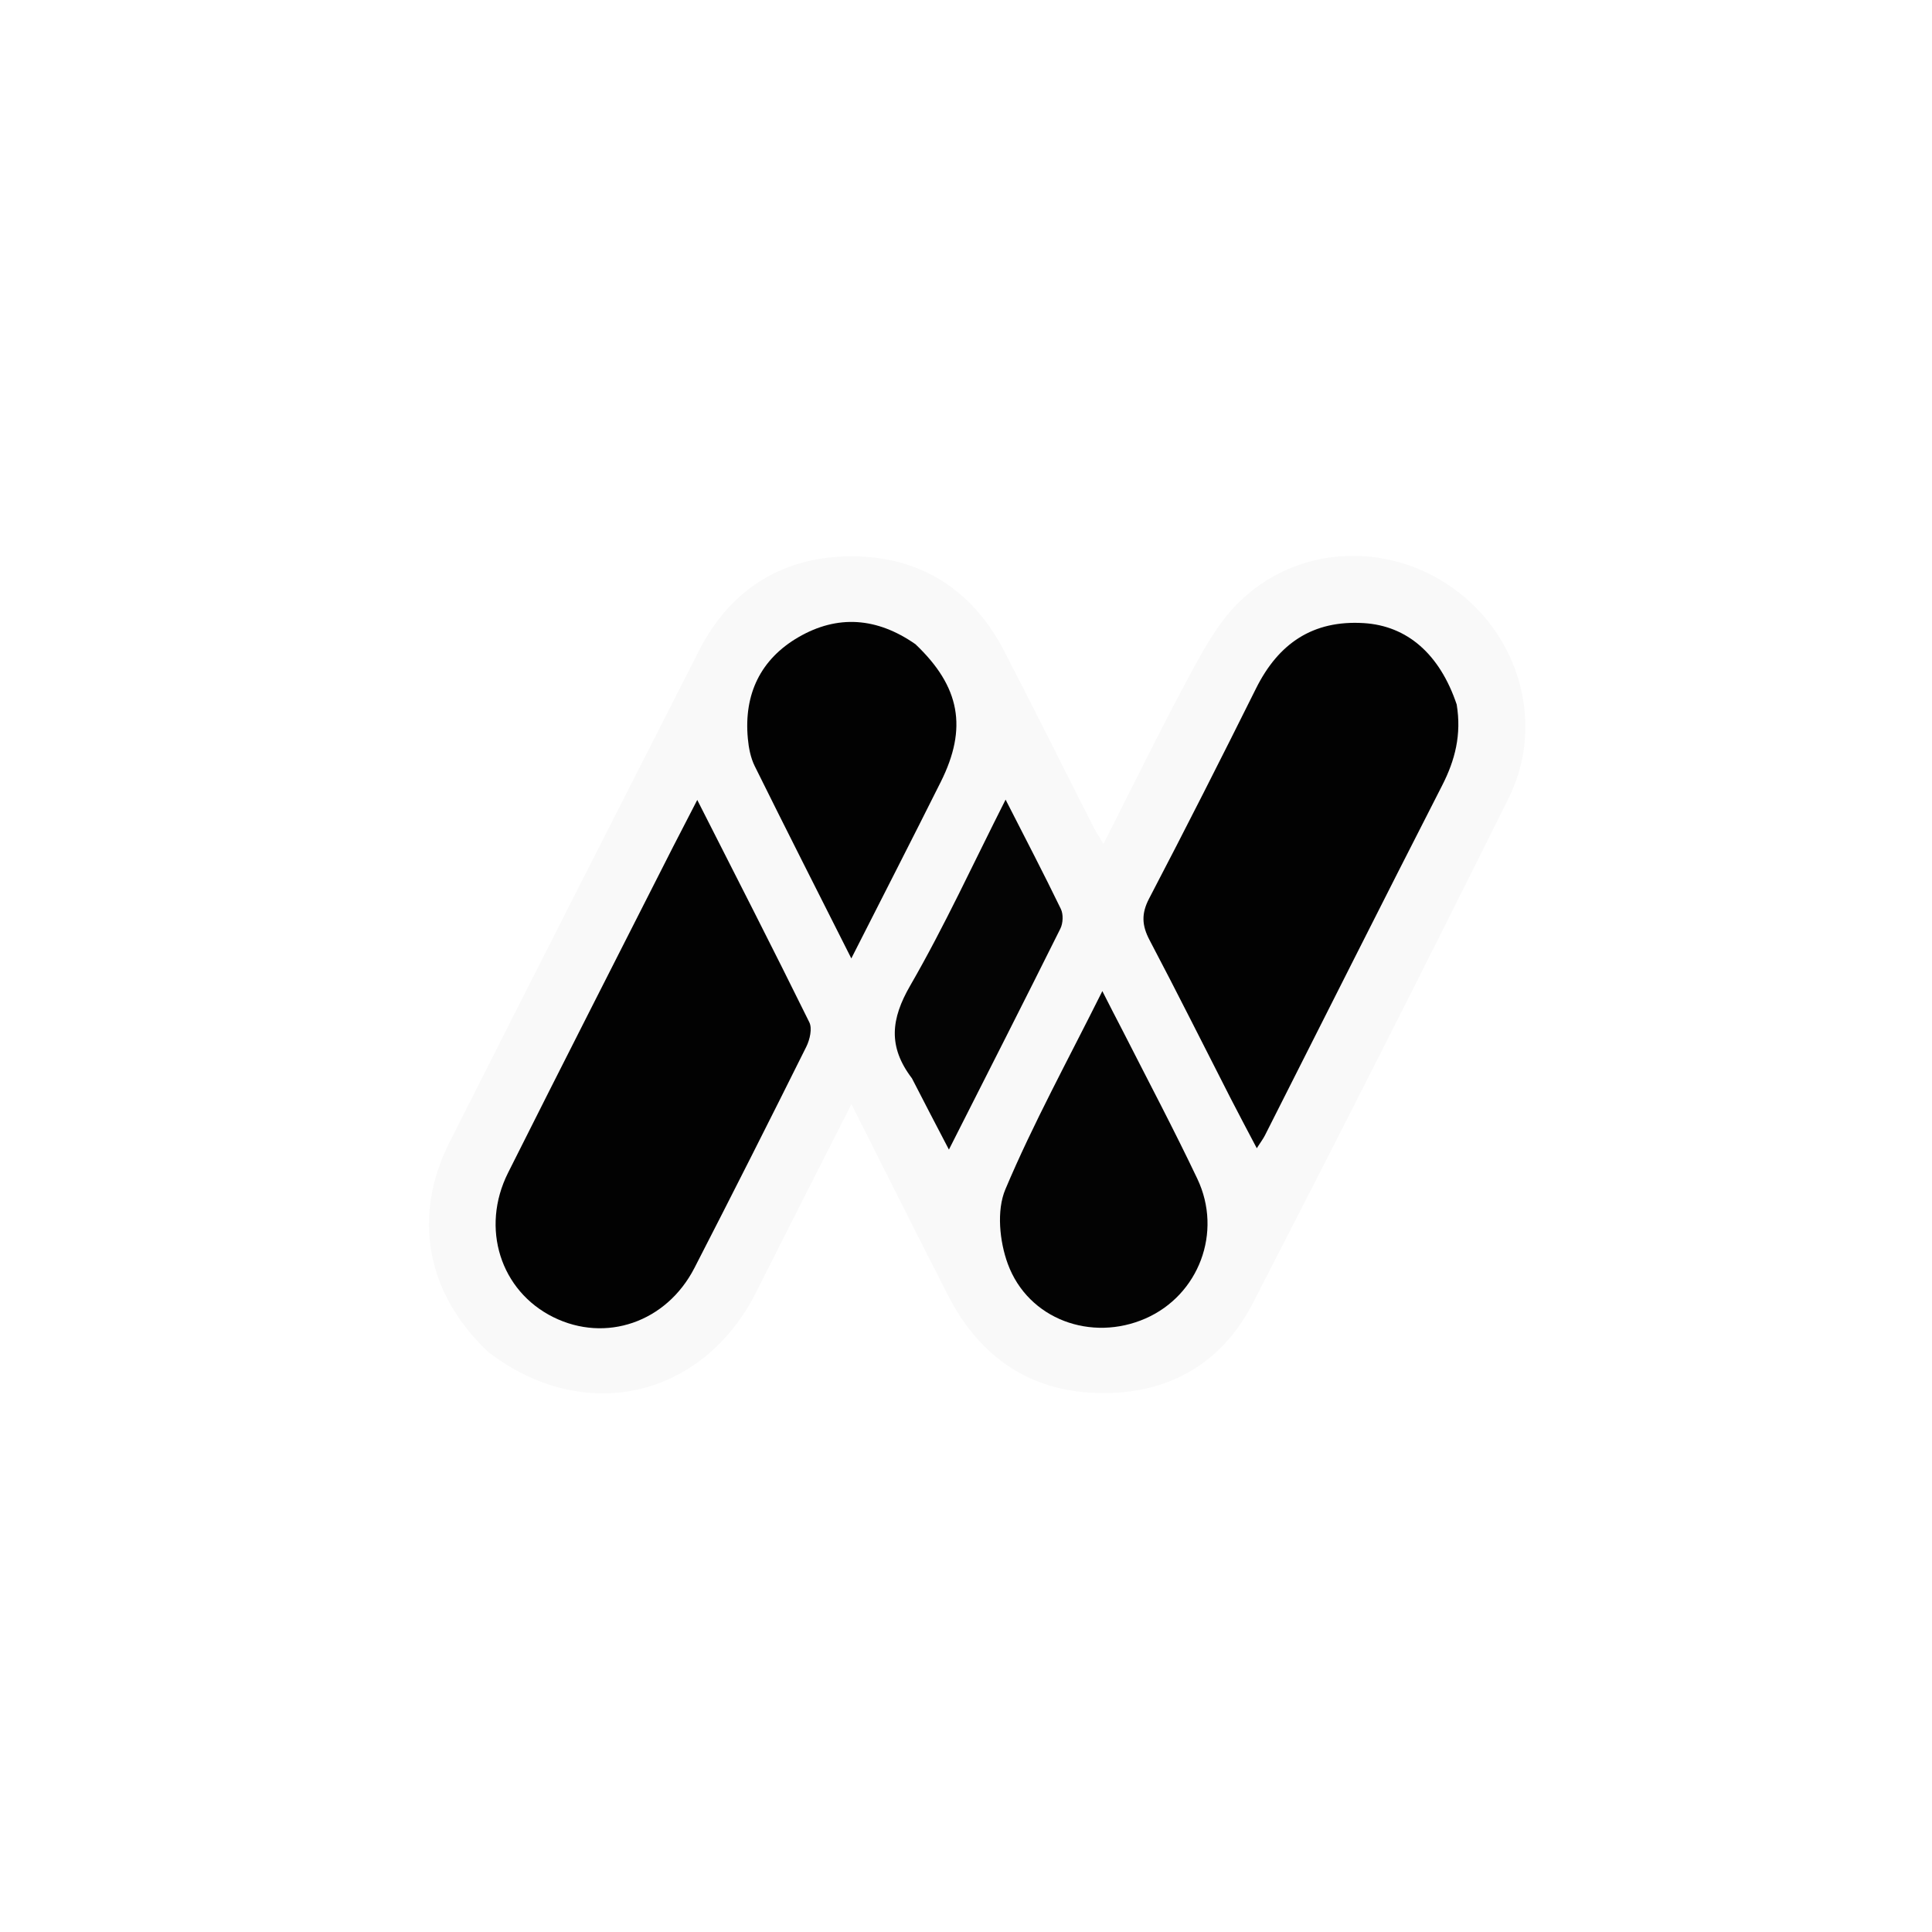
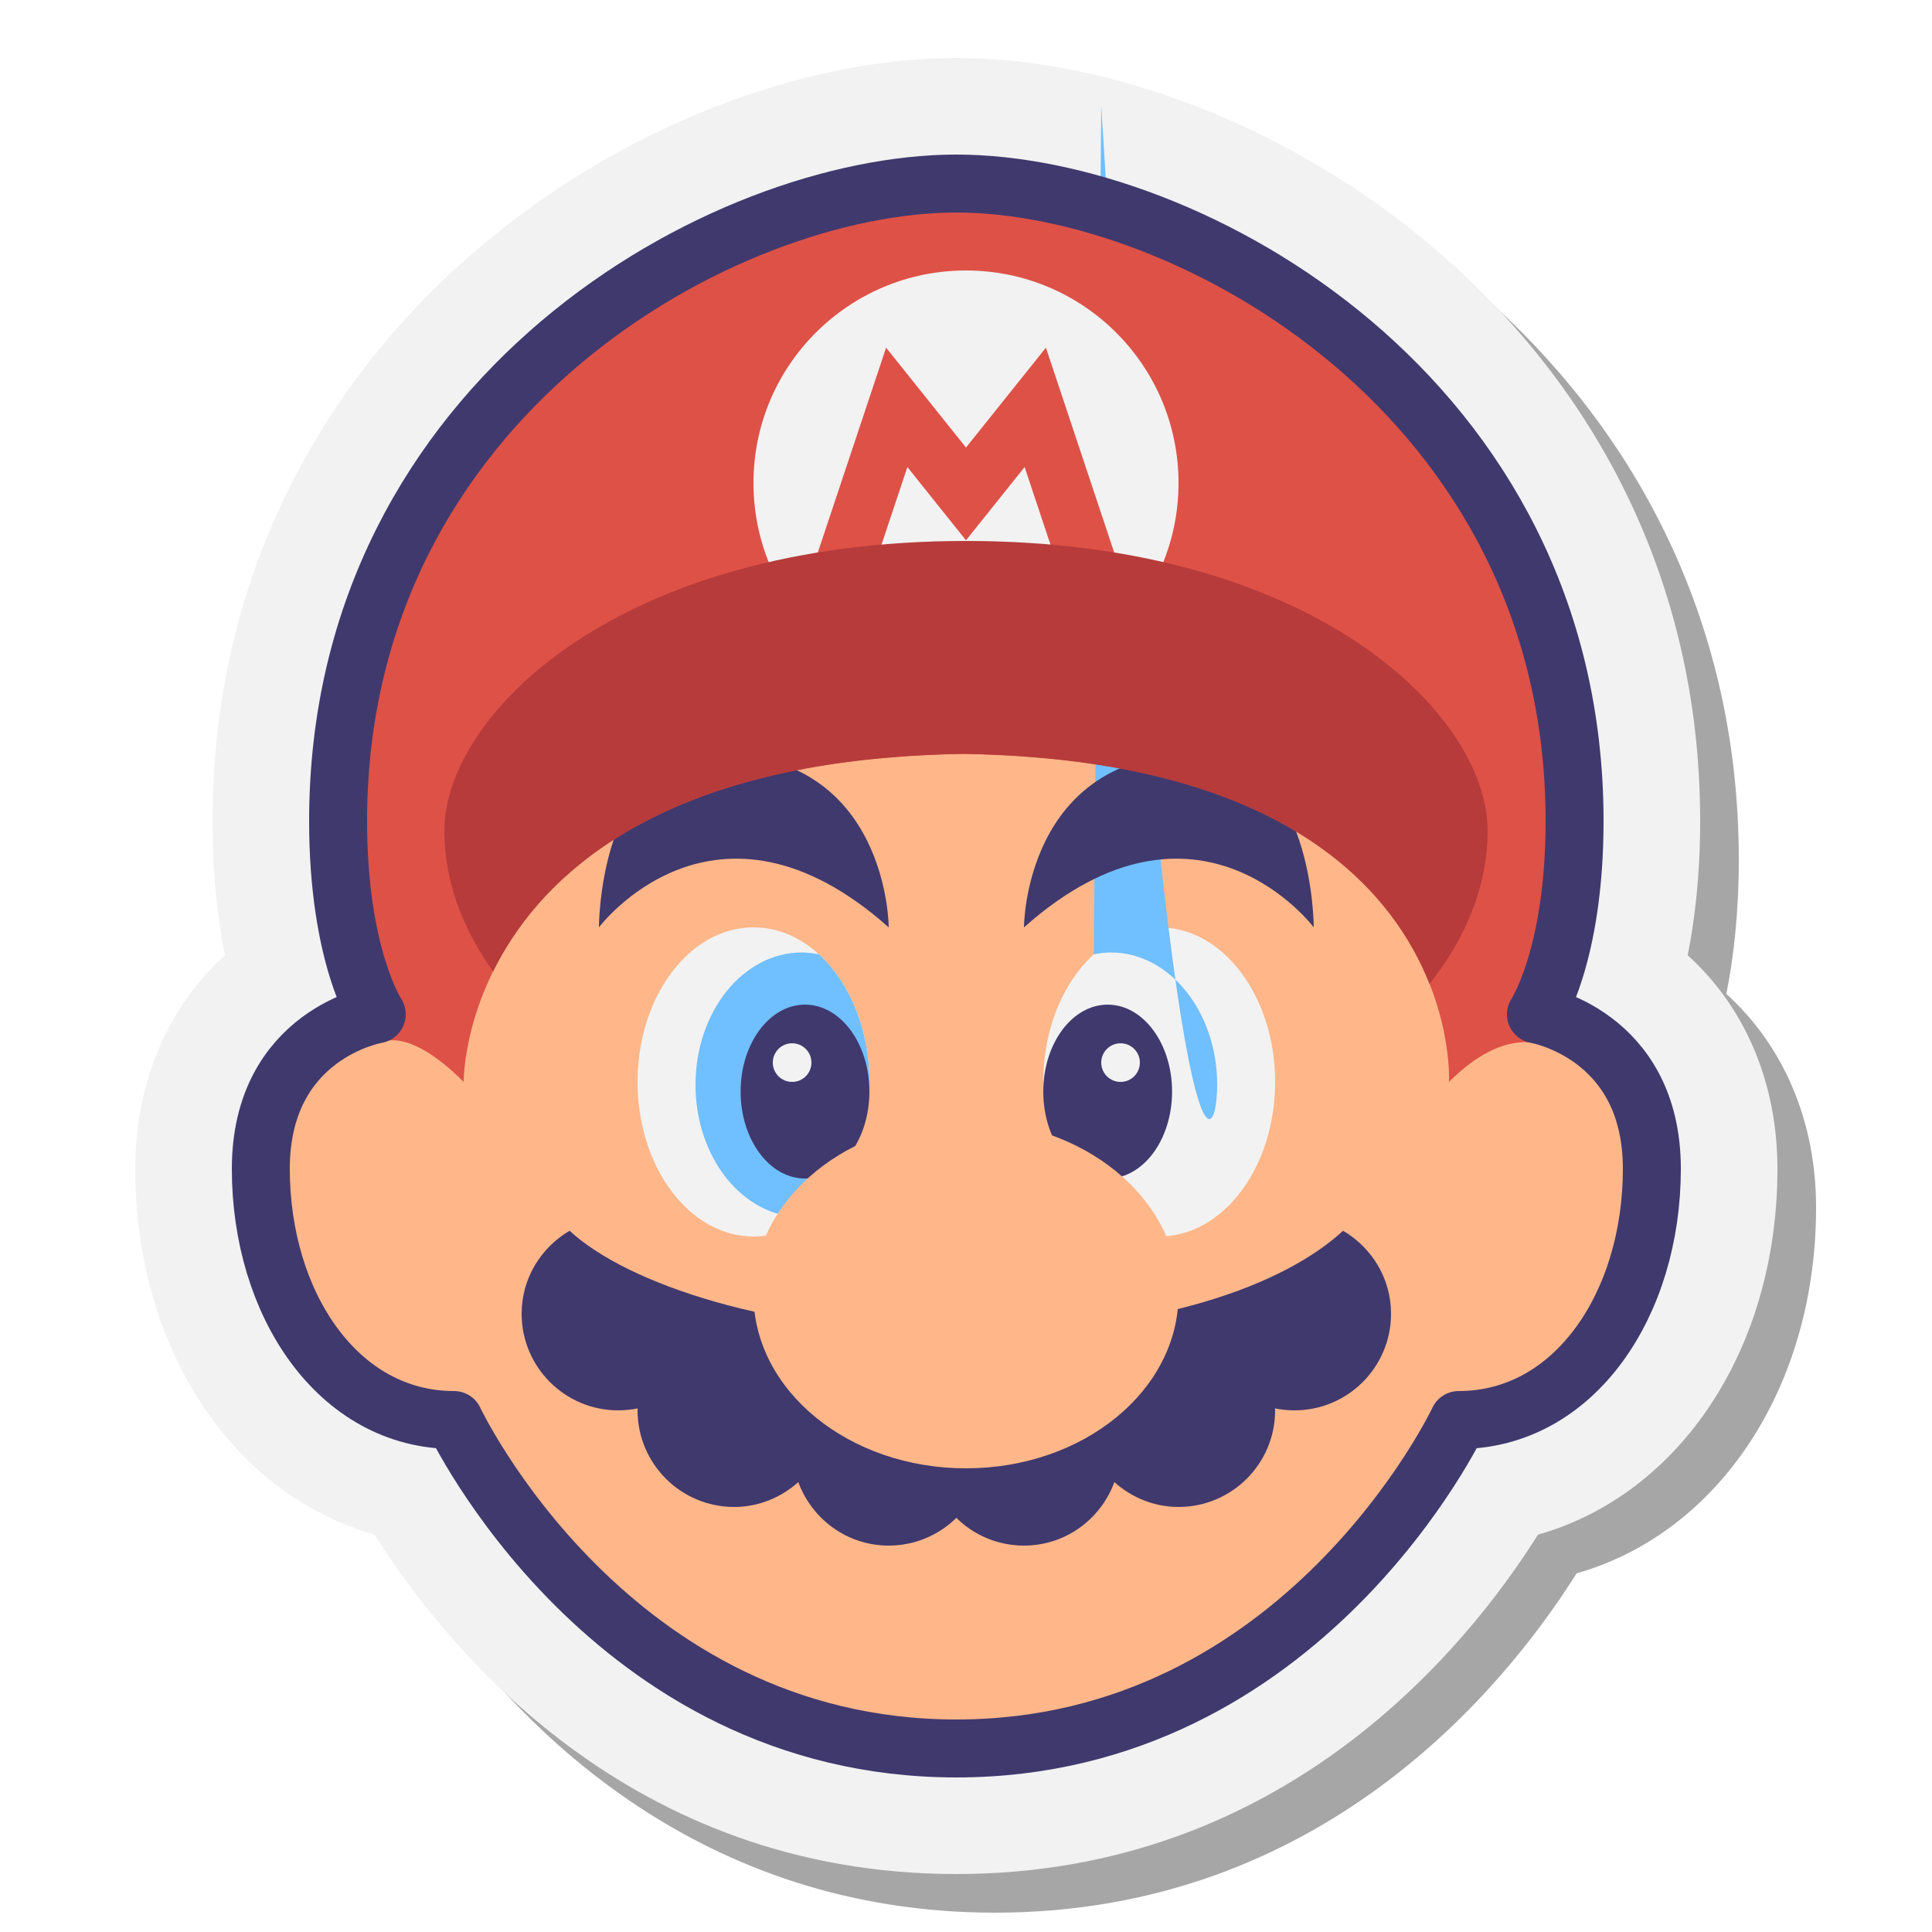
- <svg xmlns="http://www.w3.org/2000/svg" version="1.1" id="Layer_1" x="300px" y="0px" width="900px" height="900px" viewBox="0 0 392 400" enable-background="FALSE" xml:space="preserve">
-   <path fill="#000000" opacity="000000" stroke="none" d="M368,401         C306.686,401 245.872,401 185.029,401         C185.029,267.728 185.029,134.456 185.029,1.092         C315.564,1.092 446.128,1.092 576.846,1.092         C576.846,134.333 576.846,267.667 576.846,401         C507.456,401 437.978,401 368,401     M97.352,280.159         C117.003,295.198 141.591,289.465 152.674,267.319         C159.052,254.578 165.547,241.895 172.285,228.6         C179.157,242.223 185.643,255.248 192.28,268.195         C198.823,280.96 209.238,288.173 223.688,288.422         C237.882,288.666 248.926,282.366 255.429,269.737         C273.287,235.056 290.927,200.26 308.311,165.339         C315.899,150.099 310.721,131.72 296.892,121.814         C283.02,111.876 264.076,112.924 252.128,125.066         C247.922,129.34 244.913,134.961 242.027,140.328         C236.023,151.494 230.467,162.901 224.454,174.745         C223.485,173.096 222.852,172.141 222.337,171.127         C216.174,158.982 210.127,146.777 203.851,134.691         C197.284,122.044 186.498,115.232 172.485,115.179         C158.289,115.125 147.288,121.809 140.698,134.752         C123.443,168.641 106.21,202.541 89.07,236.488         C81.293,251.891 84.262,267.826 97.352,280.159     z" />
-   <path fill="#F9F9F9" opacity="1" stroke="none" d=" M97.088,279.919   C84.262,267.826 81.293,251.891 89.07,236.488   C106.21,202.541 123.443,168.641 140.698,134.752   C147.288,121.809 158.289,115.125 172.485,115.179   C186.498,115.232 197.284,122.044 203.851,134.691   C210.127,146.777 216.174,158.982 222.337,171.127   C222.852,172.141 223.485,173.096 224.454,174.745   C230.467,162.901 236.023,151.494 242.027,140.328   C244.913,134.961 247.922,129.34 252.128,125.066   C264.076,112.924 283.02,111.876 296.892,121.814   C310.721,131.72 315.899,150.099 308.311,165.339   C290.927,200.26 273.287,235.056 255.429,269.737   C248.926,282.366 237.882,288.666 223.688,288.422   C209.238,288.173 198.823,280.96 192.28,268.195   C185.643,255.248 179.157,242.223 172.285,228.6   C165.547,241.895 159.052,254.578 152.674,267.319   C141.591,289.465 117.003,295.198 97.088,279.919  M297.481,145.443   C294.066,135.376 287.314,129.559 278.352,129.007   C267.801,128.357 260.679,133.229 256.051,142.526   C248.799,157.095 241.445,171.616 233.908,186.038   C232.272,189.17 232.41,191.61 234.004,194.634   C239.733,205.503 245.216,216.502 250.812,227.442   C252.52,230.78 254.292,234.086 256.203,237.728   C257.006,236.471 257.517,235.805 257.89,235.07   C270.116,210.906 282.265,186.702 294.596,162.592   C297.273,157.357 298.616,152.069 297.481,145.443  M135.168,175.665   C123.831,198.044 112.428,220.389 101.186,242.815   C95.433,254.292 99.634,267.298 110.565,272.706   C121.408,278.071 133.982,273.776 139.77,262.527   C147.599,247.309 155.311,232.03 162.94,216.71   C163.669,215.246 164.198,212.943 163.561,211.65   C156.056,196.413 148.31,181.294 140.36,165.619   C138.541,169.151 137.032,172.079 135.168,175.665  M228.302,213.202   C227.089,210.817 225.875,208.432 224.229,205.197   C217.127,219.441 209.932,232.546 204.147,246.247   C202.305,250.607 202.941,257.019 204.655,261.678   C208.888,273.181 221.981,277.886 233.182,272.97   C244.179,268.143 249.164,255.145 243.898,244.06   C239.06,233.875 233.779,223.9 228.302,213.202  M185.235,133.152   C177.534,127.796 169.39,127.25 161.354,131.896   C153.455,136.463 149.99,143.732 150.828,152.865   C151.006,154.812 151.397,156.874 152.254,158.604   C158.774,171.784 165.435,184.895 172.256,198.432   C178.652,185.824 184.778,173.882 190.779,161.878   C196.355,150.725 194.797,142.168 185.235,133.152  M184.943,223.608   C187.336,228.192 189.729,232.776 192.463,238.012   C200.467,222.201 208.07,207.268 215.538,192.267   C216.096,191.146 216.178,189.303 215.645,188.201   C212.063,180.801 208.255,173.51 204.197,165.551   C197.494,178.787 191.551,191.764 184.444,204.068   C180.476,210.936 179.795,216.675 184.943,223.608  z" />
-   <path fill="#020202" opacity="1" stroke="none" d=" M297.591,145.847   C298.616,152.069 297.273,157.357 294.596,162.592   C282.265,186.702 270.116,210.906 257.89,235.07   C257.517,235.805 257.006,236.471 256.203,237.728   C254.292,234.086 252.52,230.78 250.812,227.442   C245.216,216.502 239.733,205.503 234.004,194.634   C232.41,191.61 232.272,189.17 233.908,186.038   C241.445,171.616 248.799,157.095 256.051,142.526   C260.679,133.229 267.801,128.357 278.352,129.007   C287.314,129.559 294.066,135.376 297.591,145.847  z" />
-   <path fill="#020202" opacity="1" stroke="none" d=" M135.346,175.336   C137.032,172.079 138.541,169.151 140.36,165.619   C148.31,181.294 156.056,196.413 163.561,211.65   C164.198,212.943 163.669,215.246 162.94,216.71   C155.311,232.03 147.599,247.309 139.77,262.527   C133.982,273.776 121.408,278.071 110.565,272.706   C99.634,267.298 95.433,254.292 101.186,242.815   C112.428,220.389 123.831,198.044 135.346,175.336  z" />
-   <path fill="#030303" opacity="1" stroke="none" d=" M228.498,213.517   C233.779,223.9 239.06,233.875 243.898,244.06   C249.164,255.145 244.179,268.143 233.182,272.97   C221.981,277.886 208.888,273.181 204.655,261.678   C202.941,257.019 202.305,250.607 204.147,246.247   C209.932,232.546 217.127,219.441 224.229,205.197   C225.875,208.432 227.089,210.817 228.498,213.517  z" />
-   <path fill="#020202" opacity="1" stroke="none" d=" M185.529,133.371   C194.797,142.168 196.355,150.725 190.779,161.878   C184.778,173.882 178.652,185.824 172.256,198.432   C165.435,184.895 158.774,171.784 152.254,158.604   C151.397,156.874 151.006,154.812 150.828,152.865   C149.99,143.732 153.455,136.463 161.354,131.896   C169.39,127.25 177.534,127.796 185.529,133.371  z" />
-   <path fill="#040404" opacity="1" stroke="none" d=" M184.808,223.258   C179.795,216.675 180.476,210.936 184.444,204.068   C191.551,191.764 197.494,178.787 204.197,165.551   C208.255,173.51 212.063,180.801 215.645,188.201   C216.178,189.303 216.096,191.146 215.538,192.267   C208.07,207.268 200.467,222.201 192.463,238.012   C189.729,232.776 187.336,228.192 184.808,223.258  z" />
+ <svg xmlns="http://www.w3.org/2000/svg" viewBox="0 0 100 100" width="100px" height="100px" transform="rotate(0)">
+   <path d="M51.5,99c-15.217,0-24.422-9.441-28.832-15.661c-0.482-0.679-0.4-5.641-0.769-6.227C14.577,75.039,9,71.839,9,62.5c0-4.472,1.682-8.371,4.645-11.055C13.271,49.572,13,47.261,13,44.5C13,19.066,35.765,5,51.5,5S90,19.066,90,44.5c0,2.761-0.271,5.072-0.645,6.945C92.318,54.129,94,58.028,94,62.5c0,9.339-5.07,16.859-12.393,18.933C77.861,87.383,68.379,99,51.5,99z" opacity=".35" />
+   <path fill="#f2f2f2" d="M49.5,97c-16.879,0-26.361-11.617-30.107-17.567C12.07,77.359,7,69.839,7,60.5c0-4.472,1.682-8.371,4.645-11.055C11.271,47.572,11,45.261,11,42.5C11,17.066,33.765,3,49.5,3S88,17.066,88,42.5c0,2.761-0.271,5.072-0.645,6.945C90.318,52.129,92,56.028,92,60.5c0,9.339-5.07,16.859-12.393,18.933C75.861,85.383,66.379,97,49.5,97z" />
+   <path fill="#ffb789" d="M49.5,90.5c18,0,26-17,26-17c6,0,10-6,10-13s-6-8-6-8s2-3,2-10c0-22-20-33-32-33s-32,11-32,33c0,7,2,10,2,10s-6,1-6,8s4,13,10,13C23.5,73.5,31.5,90.5,49.5,90.5z" />
+   <path fill="#40396e" d="M69.518,63.703C66.52,66.471,60,69,49.5,69c-9.5,0-17.02-2.529-20.018-5.297C28.004,64.572,27,66.161,27,68c0,2.761,2.239,5,5,5c0.346,0,0.684-0.035,1.01-0.102C33.01,72.933,33,72.965,33,73c0,2.761,2.239,5,5,5c1.28,0,2.436-0.496,3.32-1.287C42.022,78.627,43.843,80,46,80c1.364,0,2.598-0.549,3.5-1.435C50.402,79.451,51.636,80,53,80c2.157,0,3.978-1.373,4.68-3.287C58.564,77.504,59.72,78,61,78c2.761,0,5-2.239,5-5c0-0.035-0.01-0.067-0.01-0.102C66.316,72.965,66.654,73,67,73c2.761,0,5-2.239,5-5C72,66.161,70.996,64.572,69.518,63.703z" />
+   <path fill="#f2f2f2" d="M45,56c0,1.807-0.855,3.121-1.612,4.461c-0.757,1.338-1.416,2.701-2.648,3.198C40.189,63.881,39.605,64,39,64c-3.314,0-6-3.582-6-8s2.686-8,6-8S45,51.582,45,56z" />
+   <path fill="#70bfff" d="M42.385,49.397C42.096,49.338,41.802,49.3,41.5,49.3c-3.038,0-5.5,3.067-5.5,6.85S38.462,63,41.5,63c0.147,0-0.06-0.452,0.084-0.466C43.412,61.163,45,58.995,45,56C45,53.257,43.963,50.838,42.385,49.397z" />
+   <ellipse cx="41.667" cy="56.5" fill="#40396e" rx="3.333" ry="4.5" />
+   <circle cx="41" cy="55" r="1" fill="#f2f2f2" />
+   <path fill="#f2f2f2" d="M54,56c0,2.299,1.369,4.118,2.534,5.577c0.563,0.706,0.586,1.521,1.321,1.896C58.521,63.814,59.244,64,60,64c3.314,0,6-3.582,6-8s-2.686-8-6-8S54,51.582,54,56z" />
+   <path fill="#70bfff" d="M56.615,49.397c0.289-0.058,0.583-0.097,0.885-0.097c3.038,0,5.5,3.067,5.5,6.85S60.538,63,57. 5.5,63c-0.147,0-0.292-0.013-0.436-0.027c-0.86-0.645-1.276-1.783-1.807-2.887C54.66,58.843,54,57.586,54,56C54,53.257,55.037,50.838,56.615,49.397z" />
+   <ellipse cx="57.333" cy="56.5" fill="#40396e" rx="3.333" ry="4.5" />
+   <circle cx="58" cy="55" r="1" fill="#f2f2f2" />
+   <ellipse cx="50" cy="67" fill="#ffb789" rx="11" ry="9" />
+   <path fill="#40396e" d="M46,48c0,0,0-9-9-9c-6,0-6,9-6,9S37,40,46,48z" />
+   <path fill="#40396e" d="M53,48c0,0,0-9,9-9c6,0,6,9,6,9S62,40,53,48z" />
+   <path fill="#de5147" d="M80,33l-7-13l-14-9l-9-1.35l-0.291-0.087L49.708,9.5v0.062L49.5,9.5v0.181L40.708,11l-14,9l-7,13 L18.36,45.022l1.298,8.983C19.657,54.006,21,53,24,56c0,0-0.202-16.618,25.854-16.98C75.91,39.382,75,56,75,56 c3-3,4.983-1.83,4.983-1.83l1.365-9.147L80,33z" />
+   <circle cx="50" cy="25" r="11" fill="#f2f2f2" />
+   <polygon fill="#de5147" points="55.299,30.968 53.034,24.174 50,27.966 46.966,24.174 44.701,30.968 41.855,30.02 45.864,17.995 50,23.165 54.136,17.995 58.145,30.02" />
+   <path fill="#b73b3b" d="M52.68,39.136c0.231,0.016,0.458,0.034,0.684,0.052c13.813,1.073,18.825,7.184,20.627,11.736 C75.385,49.174,77,46.411,77,43c0-6-9-15-27-15s-27,9-27,15c0,3.024,1.267,5.532,2.525,7.281 c2.205-4.472,7.621-10.086,20.871-11.097c0.214-0.017,0.427-0.035,0.645-0.049c0.274-0.018,0.551-0.034,0.832-0.047 c0.643-0.033,1.298-0.058,1.981-0.067c0.684,0.01,1.341,0.035,1.985,0.068C52.124,39.101,52.403,39.118,52.68,39.136z" />
+   <path fill="none" stroke="#40396e" stroke-linecap="round" stroke-linejoin="round" stroke-miterlimit="10" stroke-width="3" d="M49.5,90.5c18,0,26-17,26-17c6,0,10-6,10-13s-6-8-6-8s2-3,2-10c0-22-20-33-32-33s-32,11-32,33c0,7,2,10,2,10s-6,1-6,8s4,13,10,13 C23.5,73.5,31.5,90.5,49.5,90.5z" />
</svg>
